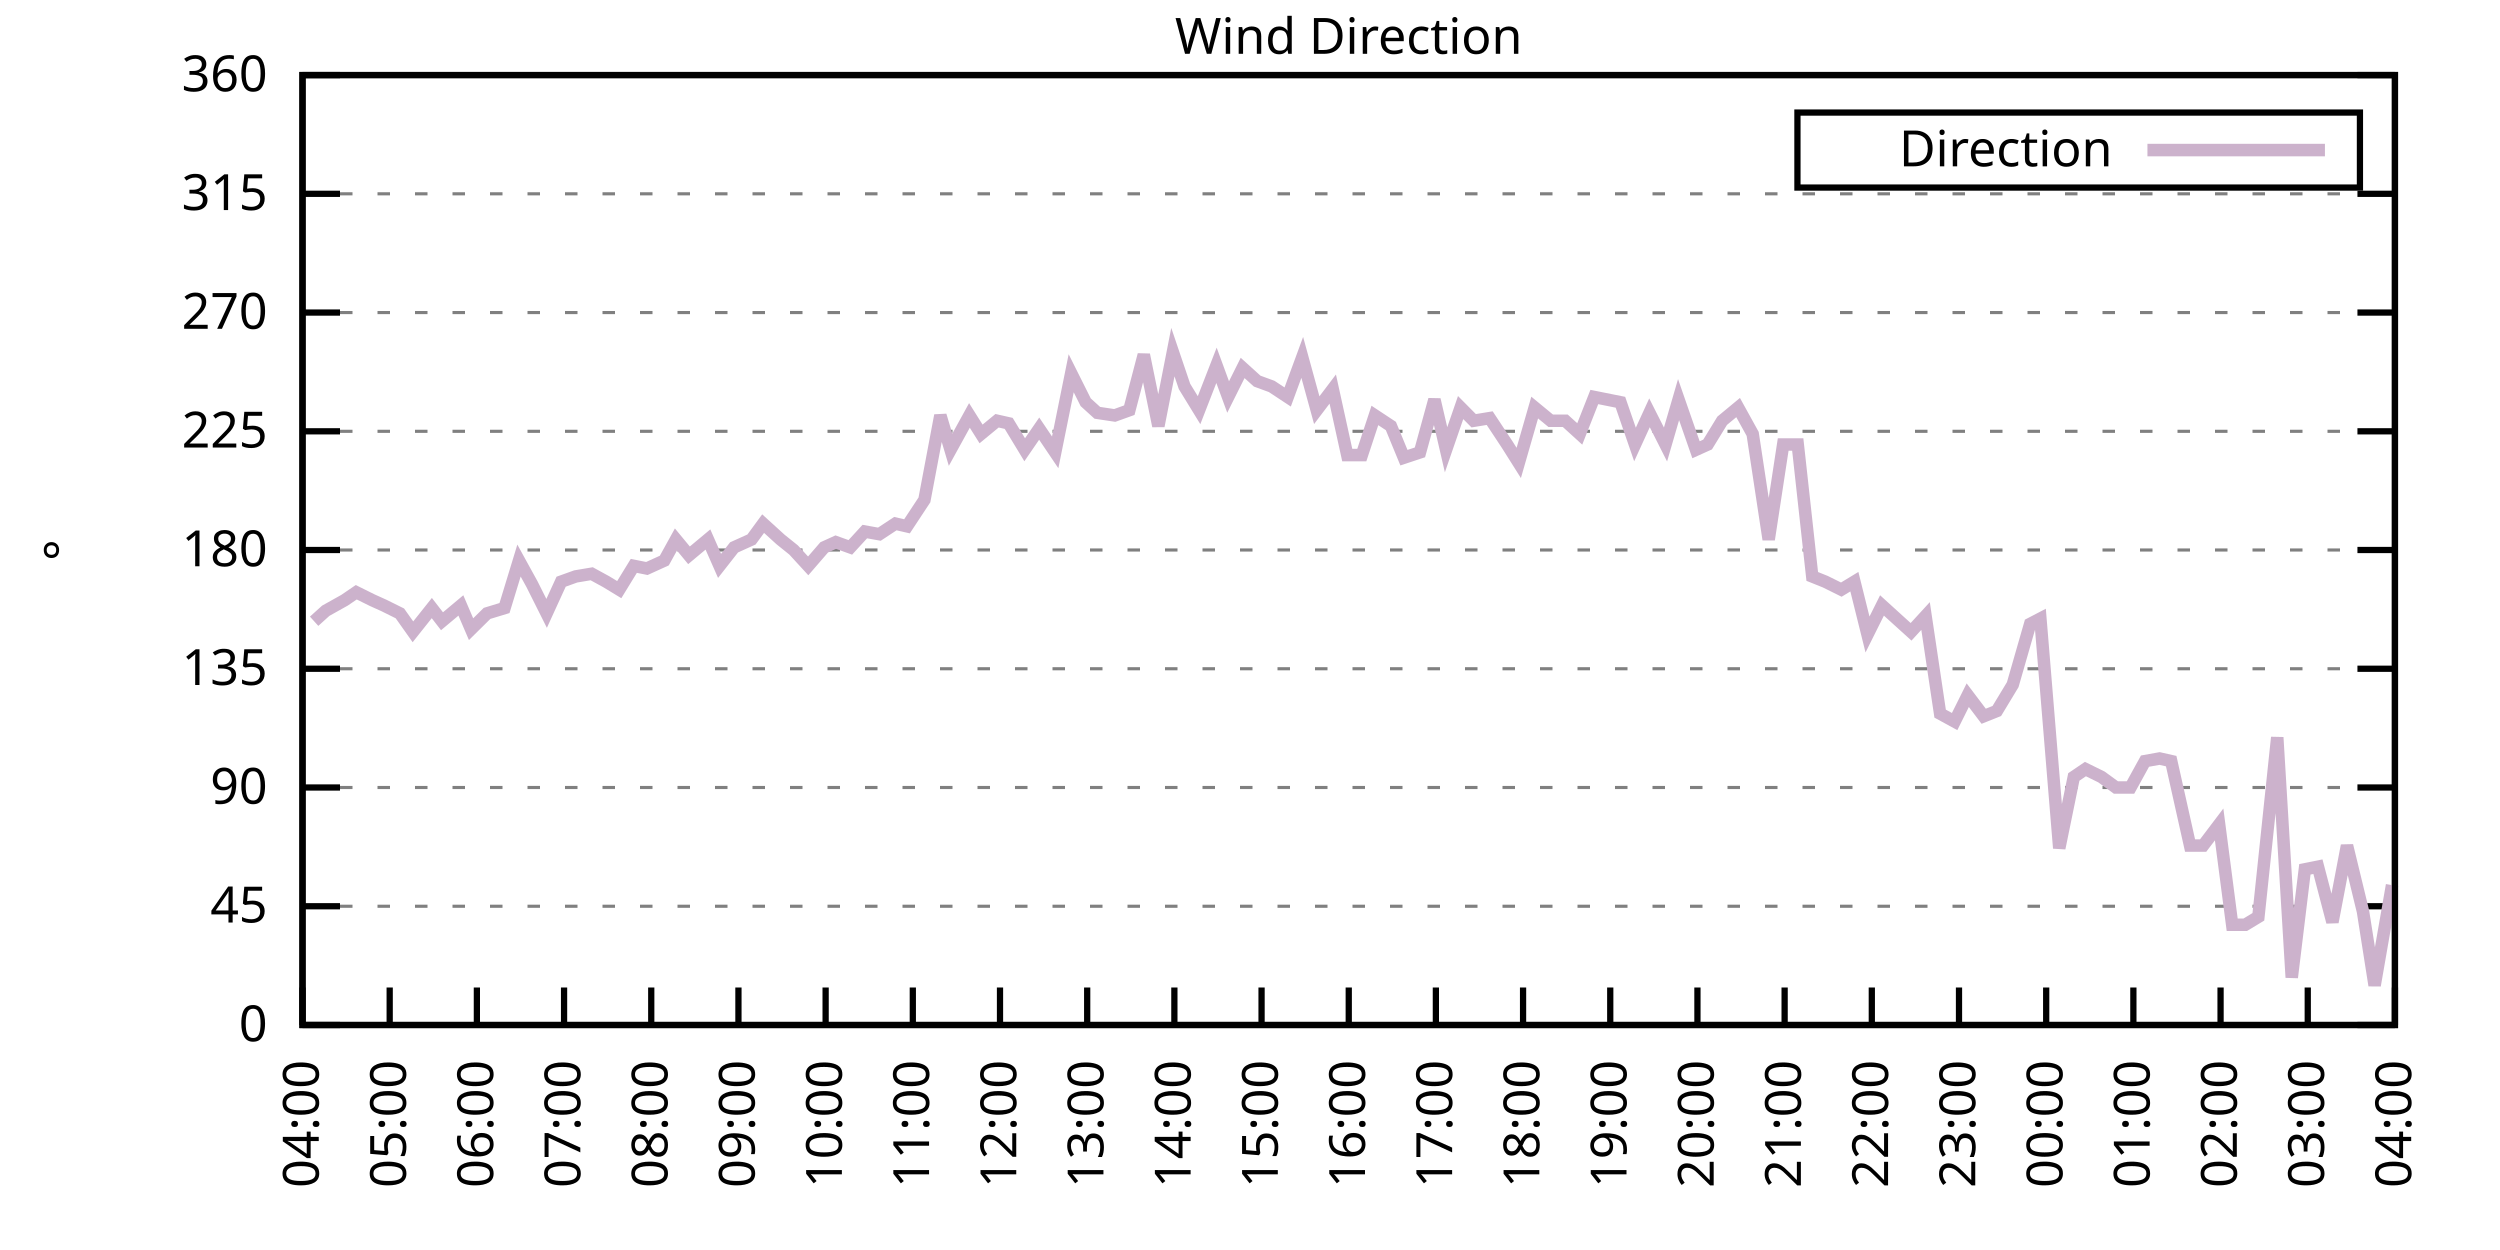
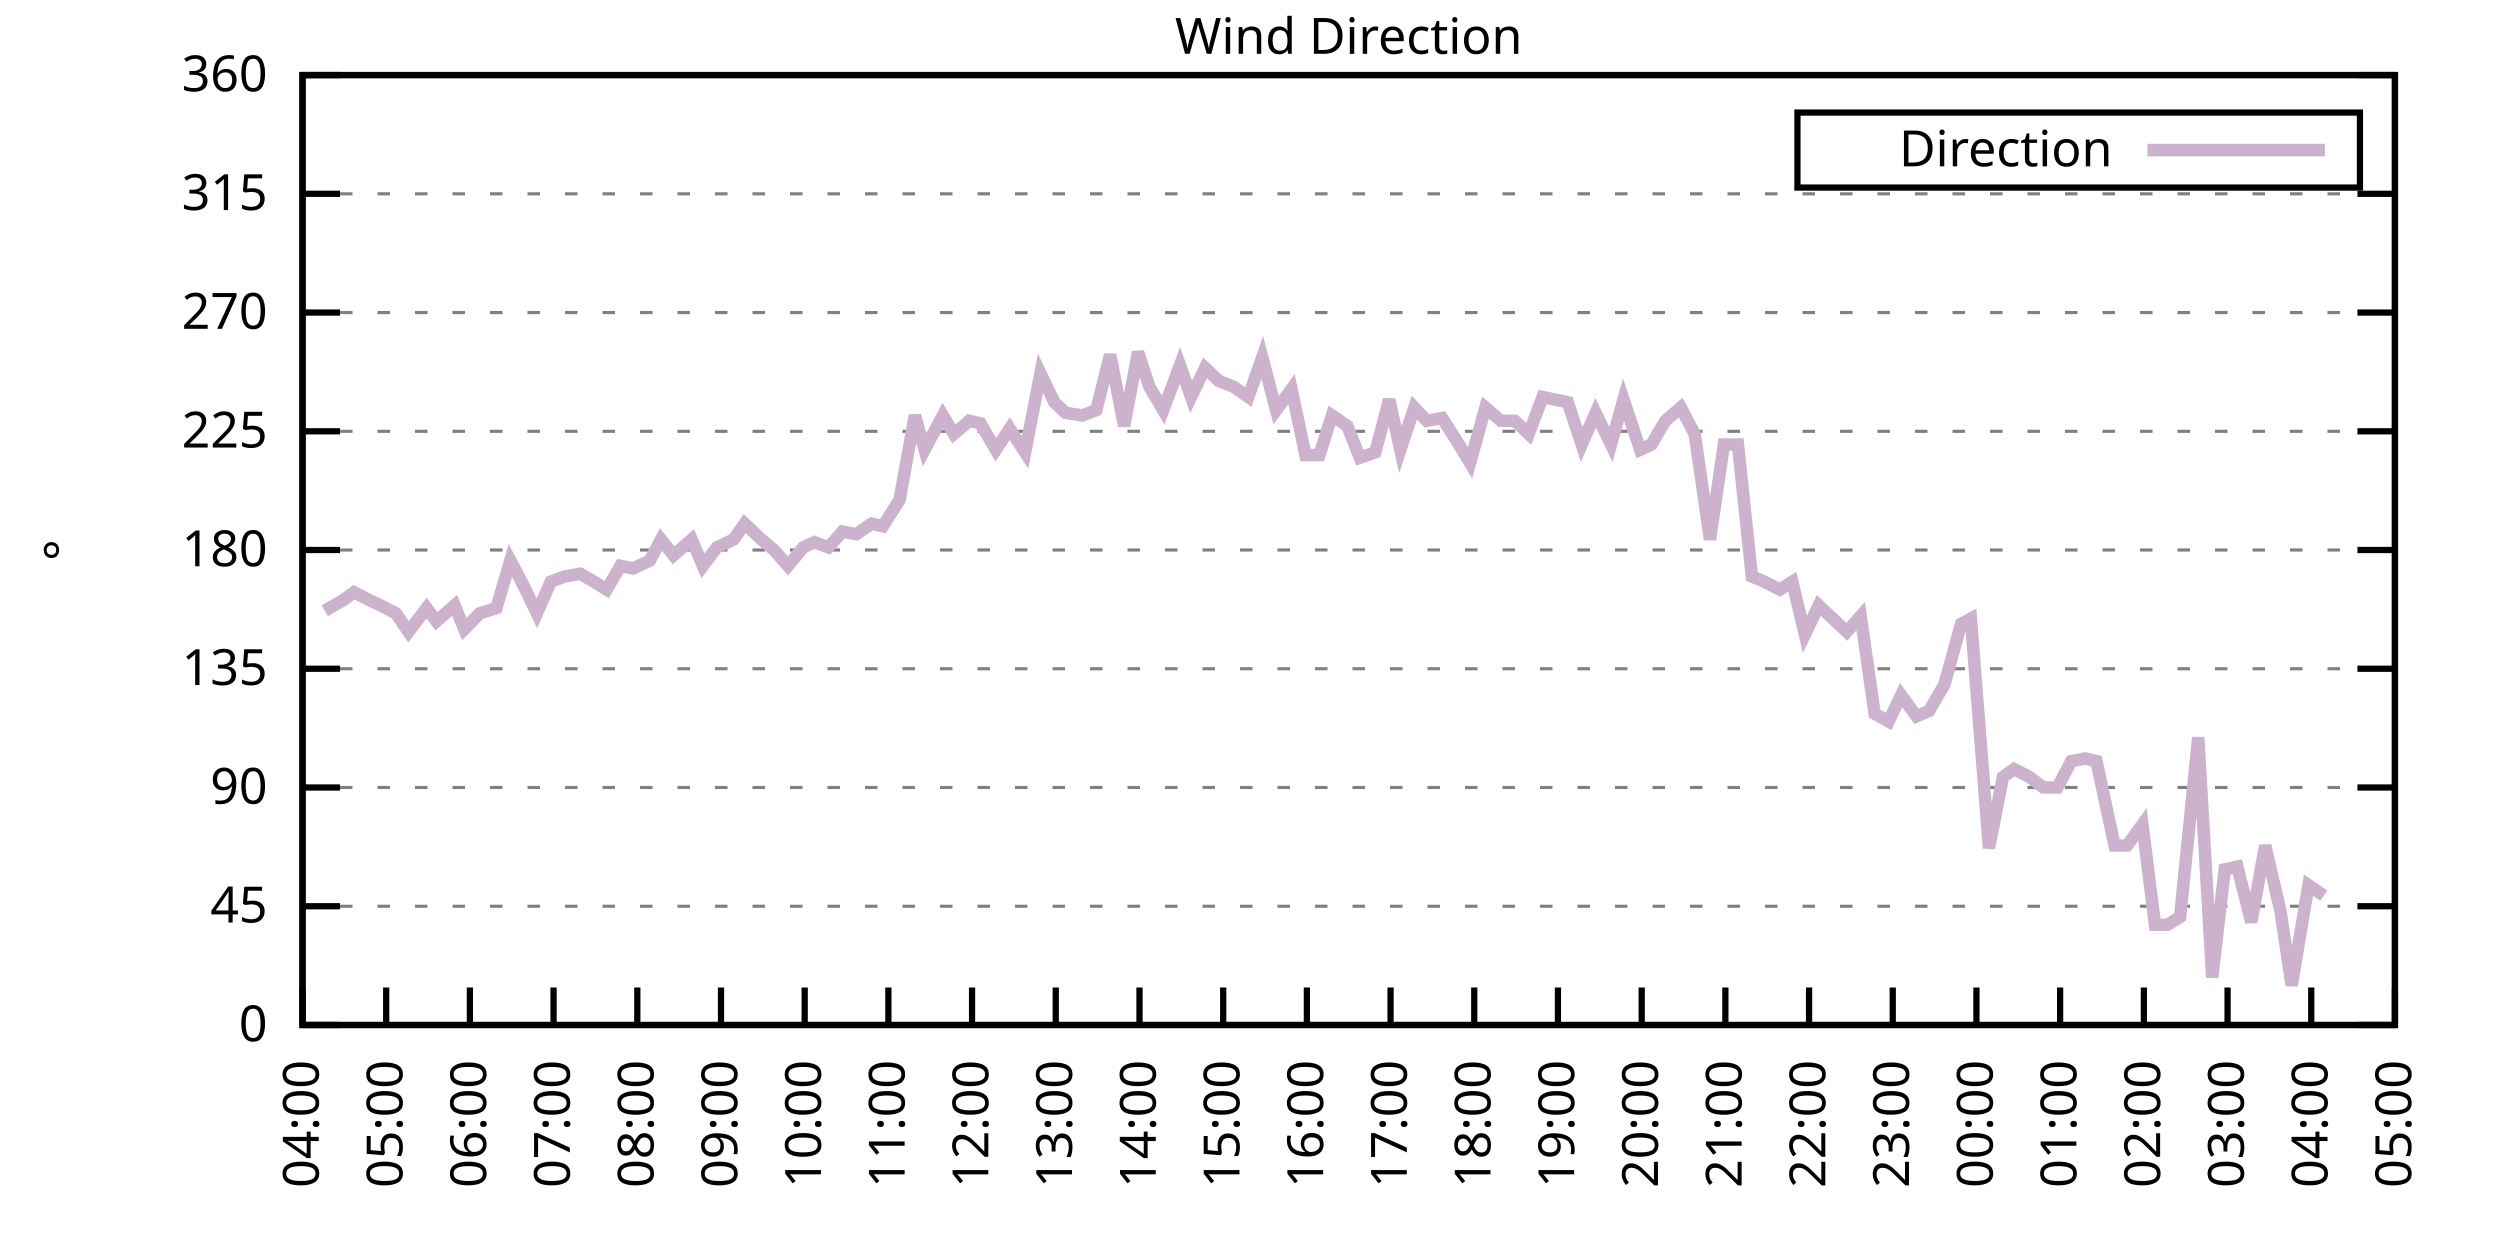
<svg xmlns="http://www.w3.org/2000/svg" xmlns:xlink="http://www.w3.org/1999/xlink" width="400" height="200" viewBox="0 0 400 200">
  <g id="gnuplot_canvas">
    <rect x="0" y="0" width="400" height="200" fill="none" />
    <defs>
      <circle id="gpDot" r="0.5" stroke-width="0.5" stroke="currentColor" />
      <path id="gpPt0" stroke-width="0.333" stroke="currentColor" d="M-1,0 h2 M0,-1 v2" />
      <path id="gpPt1" stroke-width="0.333" stroke="currentColor" d="M-1,-1 L1,1 M1,-1 L-1,1" />
      <path id="gpPt2" stroke-width="0.333" stroke="currentColor" d="M-1,0 L1,0 M0,-1 L0,1 M-1,-1 L1,1 M-1,1 L1,-1" />
      <rect id="gpPt3" stroke-width="0.333" stroke="currentColor" x="-1" y="-1" width="2" height="2" />
      <rect id="gpPt4" stroke-width="0.333" stroke="currentColor" fill="currentColor" x="-1" y="-1" width="2" height="2" />
      <circle id="gpPt5" stroke-width="0.333" stroke="currentColor" cx="0" cy="0" r="1" />
      <use xlink:href="#gpPt5" id="gpPt6" fill="currentColor" stroke="none" />
      <path id="gpPt7" stroke-width="0.333" stroke="currentColor" d="M0,-1.33 L-1.33,0.67 L1.33,0.67 z" />
      <use xlink:href="#gpPt7" id="gpPt8" fill="currentColor" stroke="none" />
      <use xlink:href="#gpPt7" id="gpPt9" stroke="currentColor" transform="rotate(180)" />
      <use xlink:href="#gpPt9" id="gpPt10" fill="currentColor" stroke="none" />
      <use xlink:href="#gpPt3" id="gpPt11" stroke="currentColor" transform="rotate(45)" />
      <use xlink:href="#gpPt11" id="gpPt12" fill="currentColor" stroke="none" />
      <path id="gpPt13" stroke-width="0.333" stroke="currentColor" d="M0,1.330 L1.265,0.411 L0.782,-1.067 L-0.782,-1.076 L-1.265,0.411 z" />
      <use xlink:href="#gpPt13" id="gpPt14" fill="currentColor" stroke="none" />
      <filter id="textbox" filterUnits="objectBoundingBox" x="0" y="0" height="1" width="1">
        <feFlood flood-color="white" flood-opacity="1" result="bgnd" />
        <feComposite in="SourceGraphic" in2="bgnd" operator="atop" />
      </filter>
      <filter id="greybox" filterUnits="objectBoundingBox" x="0" y="0" height="1" width="1">
        <feFlood flood-color="lightgrey" flood-opacity="1" result="grey" />
        <feComposite in="SourceGraphic" in2="grey" operator="atop" />
      </filter>
    </defs>
    <g fill="none" color="white" stroke="currentColor" stroke-width="1.00" stroke-linecap="butt" stroke-linejoin="miter">
</g>
    <g fill="none" color="black" stroke="currentColor" stroke-width="1.00" stroke-linecap="butt" stroke-linejoin="miter">
      <g stroke="none" shape-rendering="crispEdges">
        <polygon fill="rgb(255, 255, 255)" points="48.40,164.00 383.18,164.00 383.18,12.02 48.40,12.02 " />
      </g>
    </g>
    <g fill="none" color="black" stroke="currentColor" stroke-width="1.00" stroke-linecap="butt" stroke-linejoin="miter">
</g>
    <g fill="none" color="black" stroke="black" stroke-width="0.50" stroke-linecap="butt" stroke-linejoin="miter">
</g>
    <g fill="none" color="gray" stroke="currentColor" stroke-width="0.50" stroke-linecap="butt" stroke-linejoin="miter">
      <path stroke="gray" stroke-dasharray="2,4" class="gridline" d="M48.40,164.00 L383.19,164.00  " />
    </g>
    <g fill="none" color="gray" stroke="gray" stroke-width="1.00" stroke-linecap="butt" stroke-linejoin="miter">
</g>
    <g fill="none" color="black" stroke="currentColor" stroke-width="1.00" stroke-linecap="butt" stroke-linejoin="miter">
      <path stroke="black" d="M48.40,164.00 L54.40,164.00 M383.19,164.00 L377.19,164.00  " />
      <g transform="translate(42.80,166.60)" stroke="none" fill="black" font-family="Sans" font-size="8.00" text-anchor="end">
        <text>
          <tspan font-family="Sans"> 0</tspan>
        </text>
      </g>
    </g>
    <g fill="none" color="black" stroke="currentColor" stroke-width="1.00" stroke-linecap="butt" stroke-linejoin="miter">
</g>
    <g fill="none" color="black" stroke="black" stroke-width="0.50" stroke-linecap="butt" stroke-linejoin="miter">
</g>
    <g fill="none" color="gray" stroke="currentColor" stroke-width="0.50" stroke-linecap="butt" stroke-linejoin="miter">
      <path stroke="gray" stroke-dasharray="2,4" class="gridline" d="M48.40,145.00 L383.19,145.00  " />
    </g>
    <g fill="none" color="gray" stroke="gray" stroke-width="1.00" stroke-linecap="butt" stroke-linejoin="miter">
</g>
    <g fill="none" color="black" stroke="currentColor" stroke-width="1.00" stroke-linecap="butt" stroke-linejoin="miter">
      <path stroke="black" d="M48.40,145.00 L54.40,145.00 M383.19,145.00 L377.19,145.00  " />
      <g transform="translate(42.80,147.60)" stroke="none" fill="black" font-family="Sans" font-size="8.00" text-anchor="end">
        <text>
          <tspan font-family="Sans"> 45</tspan>
        </text>
      </g>
    </g>
    <g fill="none" color="black" stroke="currentColor" stroke-width="1.00" stroke-linecap="butt" stroke-linejoin="miter">
</g>
    <g fill="none" color="black" stroke="black" stroke-width="0.50" stroke-linecap="butt" stroke-linejoin="miter">
</g>
    <g fill="none" color="gray" stroke="currentColor" stroke-width="0.50" stroke-linecap="butt" stroke-linejoin="miter">
      <path stroke="gray" stroke-dasharray="2,4" class="gridline" d="M48.40,126.00 L383.19,126.00  " />
    </g>
    <g fill="none" color="gray" stroke="gray" stroke-width="1.00" stroke-linecap="butt" stroke-linejoin="miter">
</g>
    <g fill="none" color="black" stroke="currentColor" stroke-width="1.00" stroke-linecap="butt" stroke-linejoin="miter">
      <path stroke="black" d="M48.40,126.00 L54.40,126.00 M383.19,126.00 L377.19,126.00  " />
      <g transform="translate(42.80,128.60)" stroke="none" fill="black" font-family="Sans" font-size="8.00" text-anchor="end">
        <text>
          <tspan font-family="Sans"> 90</tspan>
        </text>
      </g>
    </g>
    <g fill="none" color="black" stroke="currentColor" stroke-width="1.00" stroke-linecap="butt" stroke-linejoin="miter">
</g>
    <g fill="none" color="black" stroke="black" stroke-width="0.50" stroke-linecap="butt" stroke-linejoin="miter">
</g>
    <g fill="none" color="gray" stroke="currentColor" stroke-width="0.50" stroke-linecap="butt" stroke-linejoin="miter">
      <path stroke="gray" stroke-dasharray="2,4" class="gridline" d="M48.40,107.00 L383.19,107.00  " />
    </g>
    <g fill="none" color="gray" stroke="gray" stroke-width="1.00" stroke-linecap="butt" stroke-linejoin="miter">
</g>
    <g fill="none" color="black" stroke="currentColor" stroke-width="1.00" stroke-linecap="butt" stroke-linejoin="miter">
      <path stroke="black" d="M48.40,107.00 L54.40,107.00 M383.19,107.00 L377.19,107.00  " />
      <g transform="translate(42.80,109.60)" stroke="none" fill="black" font-family="Sans" font-size="8.00" text-anchor="end">
        <text>
          <tspan font-family="Sans"> 135</tspan>
        </text>
      </g>
    </g>
    <g fill="none" color="black" stroke="currentColor" stroke-width="1.00" stroke-linecap="butt" stroke-linejoin="miter">
</g>
    <g fill="none" color="black" stroke="black" stroke-width="0.50" stroke-linecap="butt" stroke-linejoin="miter">
</g>
    <g fill="none" color="gray" stroke="currentColor" stroke-width="0.50" stroke-linecap="butt" stroke-linejoin="miter">
      <path stroke="gray" stroke-dasharray="2,4" class="gridline" d="M48.40,88.00 L383.19,88.00  " />
    </g>
    <g fill="none" color="gray" stroke="gray" stroke-width="1.00" stroke-linecap="butt" stroke-linejoin="miter">
</g>
    <g fill="none" color="black" stroke="currentColor" stroke-width="1.00" stroke-linecap="butt" stroke-linejoin="miter">
      <path stroke="black" d="M48.40,88.00 L54.40,88.00 M383.19,88.00 L377.19,88.00  " />
      <g transform="translate(42.80,90.60)" stroke="none" fill="black" font-family="Sans" font-size="8.00" text-anchor="end">
        <text>
          <tspan font-family="Sans"> 180</tspan>
        </text>
      </g>
    </g>
    <g fill="none" color="black" stroke="currentColor" stroke-width="1.00" stroke-linecap="butt" stroke-linejoin="miter">
</g>
    <g fill="none" color="black" stroke="black" stroke-width="0.50" stroke-linecap="butt" stroke-linejoin="miter">
</g>
    <g fill="none" color="gray" stroke="currentColor" stroke-width="0.50" stroke-linecap="butt" stroke-linejoin="miter">
      <path stroke="gray" stroke-dasharray="2,4" class="gridline" d="M48.40,69.01 L383.19,69.01  " />
    </g>
    <g fill="none" color="gray" stroke="gray" stroke-width="1.00" stroke-linecap="butt" stroke-linejoin="miter">
</g>
    <g fill="none" color="black" stroke="currentColor" stroke-width="1.00" stroke-linecap="butt" stroke-linejoin="miter">
      <path stroke="black" d="M48.40,69.01 L54.40,69.01 M383.19,69.01 L377.19,69.01  " />
      <g transform="translate(42.80,71.61)" stroke="none" fill="black" font-family="Sans" font-size="8.00" text-anchor="end">
        <text>
          <tspan font-family="Sans"> 225</tspan>
        </text>
      </g>
    </g>
    <g fill="none" color="black" stroke="currentColor" stroke-width="1.00" stroke-linecap="butt" stroke-linejoin="miter">
</g>
    <g fill="none" color="black" stroke="black" stroke-width="0.50" stroke-linecap="butt" stroke-linejoin="miter">
</g>
    <g fill="none" color="gray" stroke="currentColor" stroke-width="0.50" stroke-linecap="butt" stroke-linejoin="miter">
      <path stroke="gray" stroke-dasharray="2,4" class="gridline" d="M48.40,50.01 L383.19,50.01  " />
    </g>
    <g fill="none" color="gray" stroke="gray" stroke-width="1.00" stroke-linecap="butt" stroke-linejoin="miter">
</g>
    <g fill="none" color="black" stroke="currentColor" stroke-width="1.00" stroke-linecap="butt" stroke-linejoin="miter">
      <path stroke="black" d="M48.40,50.01 L54.40,50.01 M383.19,50.01 L377.19,50.01  " />
      <g transform="translate(42.80,52.61)" stroke="none" fill="black" font-family="Sans" font-size="8.00" text-anchor="end">
        <text>
          <tspan font-family="Sans"> 270</tspan>
        </text>
      </g>
    </g>
    <g fill="none" color="black" stroke="currentColor" stroke-width="1.00" stroke-linecap="butt" stroke-linejoin="miter">
</g>
    <g fill="none" color="black" stroke="black" stroke-width="0.50" stroke-linecap="butt" stroke-linejoin="miter">
</g>
    <g fill="none" color="gray" stroke="currentColor" stroke-width="0.50" stroke-linecap="butt" stroke-linejoin="miter">
      <path stroke="gray" stroke-dasharray="2,4" class="gridline" d="M48.40,31.01 L383.19,31.01  " />
    </g>
    <g fill="none" color="gray" stroke="gray" stroke-width="1.00" stroke-linecap="butt" stroke-linejoin="miter">
</g>
    <g fill="none" color="black" stroke="currentColor" stroke-width="1.00" stroke-linecap="butt" stroke-linejoin="miter">
      <path stroke="black" d="M48.40,31.01 L54.40,31.01 M383.19,31.01 L377.19,31.01  " />
      <g transform="translate(42.80,33.61)" stroke="none" fill="black" font-family="Sans" font-size="8.00" text-anchor="end">
        <text>
          <tspan font-family="Sans"> 315</tspan>
        </text>
      </g>
    </g>
    <g fill="none" color="black" stroke="currentColor" stroke-width="1.00" stroke-linecap="butt" stroke-linejoin="miter">
</g>
    <g fill="none" color="black" stroke="black" stroke-width="0.50" stroke-linecap="butt" stroke-linejoin="miter">
</g>
    <g fill="none" color="gray" stroke="currentColor" stroke-width="0.50" stroke-linecap="butt" stroke-linejoin="miter">
      <path stroke="gray" stroke-dasharray="2,4" class="gridline" d="M48.40,12.01 L383.19,12.01  " />
    </g>
    <g fill="none" color="gray" stroke="gray" stroke-width="1.00" stroke-linecap="butt" stroke-linejoin="miter">
</g>
    <g fill="none" color="black" stroke="currentColor" stroke-width="1.00" stroke-linecap="butt" stroke-linejoin="miter">
      <path stroke="black" d="M48.40,12.01 L54.40,12.01 M383.19,12.01 L377.19,12.01  " />
      <g transform="translate(42.80,14.61)" stroke="none" fill="black" font-family="Sans" font-size="8.00" text-anchor="end">
        <text>
          <tspan font-family="Sans"> 360</tspan>
        </text>
      </g>
    </g>
    <g fill="none" color="black" stroke="currentColor" stroke-width="1.00" stroke-linecap="butt" stroke-linejoin="miter">
      <path stroke="black" d="M48.40,164.00 L48.40,158.00  " />
      <g transform="translate(51.00,169.60) rotate(270.00)" stroke="none" fill="black" font-family="Sans" font-size="8.00" text-anchor="end">
        <text>
          <tspan font-family="Sans">04:00</tspan>
        </text>
      </g>
    </g>
    <g fill="none" color="black" stroke="currentColor" stroke-width="1.00" stroke-linecap="butt" stroke-linejoin="miter">
-       <path stroke="black" d="M62.35,164.00 L62.35,158.00  " />
-       <g transform="translate(64.95,169.60) rotate(270.00)" stroke="none" fill="black" font-family="Sans" font-size="8.00" text-anchor="end">
+       <path stroke="black" d="M61.79,164.00 L61.79,158.00  " />
+       <g transform="translate(64.39,169.60) rotate(270.00)" stroke="none" fill="black" font-family="Sans" font-size="8.00" text-anchor="end">
        <text>
          <tspan font-family="Sans">05:00</tspan>
        </text>
      </g>
    </g>
    <g fill="none" color="black" stroke="currentColor" stroke-width="1.00" stroke-linecap="butt" stroke-linejoin="miter">
-       <path stroke="black" d="M76.30,164.00 L76.30,158.00  " />
-       <g transform="translate(78.90,169.60) rotate(270.00)" stroke="none" fill="black" font-family="Sans" font-size="8.00" text-anchor="end">
+       <path stroke="black" d="M75.18,164.00 L75.18,158.00  " />
+       <g transform="translate(77.78,169.60) rotate(270.00)" stroke="none" fill="black" font-family="Sans" font-size="8.00" text-anchor="end">
        <text>
          <tspan font-family="Sans">06:00</tspan>
        </text>
      </g>
    </g>
    <g fill="none" color="black" stroke="currentColor" stroke-width="1.00" stroke-linecap="butt" stroke-linejoin="miter">
-       <path stroke="black" d="M90.25,164.00 L90.25,158.00  " />
-       <g transform="translate(92.85,169.60) rotate(270.00)" stroke="none" fill="black" font-family="Sans" font-size="8.00" text-anchor="end">
+       <path stroke="black" d="M88.57,164.00 L88.57,158.00  " />
+       <g transform="translate(91.17,169.60) rotate(270.00)" stroke="none" fill="black" font-family="Sans" font-size="8.00" text-anchor="end">
        <text>
          <tspan font-family="Sans">07:00</tspan>
        </text>
      </g>
    </g>
    <g fill="none" color="black" stroke="currentColor" stroke-width="1.00" stroke-linecap="butt" stroke-linejoin="miter">
-       <path stroke="black" d="M104.20,164.00 L104.20,158.00  " />
-       <g transform="translate(106.80,169.60) rotate(270.00)" stroke="none" fill="black" font-family="Sans" font-size="8.00" text-anchor="end">
+       <path stroke="black" d="M101.97,164.00 L101.97,158.00  " />
+       <g transform="translate(104.57,169.60) rotate(270.00)" stroke="none" fill="black" font-family="Sans" font-size="8.00" text-anchor="end">
        <text>
          <tspan font-family="Sans">08:00</tspan>
        </text>
      </g>
    </g>
    <g fill="none" color="black" stroke="currentColor" stroke-width="1.00" stroke-linecap="butt" stroke-linejoin="miter">
-       <path stroke="black" d="M118.15,164.00 L118.15,158.00  " />
-       <g transform="translate(120.75,169.60) rotate(270.00)" stroke="none" fill="black" font-family="Sans" font-size="8.00" text-anchor="end">
+       <path stroke="black" d="M115.36,164.00 L115.36,158.00  " />
+       <g transform="translate(117.96,169.60) rotate(270.00)" stroke="none" fill="black" font-family="Sans" font-size="8.00" text-anchor="end">
        <text>
          <tspan font-family="Sans">09:00</tspan>
        </text>
      </g>
    </g>
    <g fill="none" color="black" stroke="currentColor" stroke-width="1.00" stroke-linecap="butt" stroke-linejoin="miter">
-       <path stroke="black" d="M132.10,164.00 L132.10,158.00  " />
-       <g transform="translate(134.70,169.60) rotate(270.00)" stroke="none" fill="black" font-family="Sans" font-size="8.00" text-anchor="end">
+       <path stroke="black" d="M128.75,164.00 L128.75,158.00  " />
+       <g transform="translate(131.35,169.60) rotate(270.00)" stroke="none" fill="black" font-family="Sans" font-size="8.00" text-anchor="end">
        <text>
          <tspan font-family="Sans">10:00</tspan>
        </text>
      </g>
    </g>
    <g fill="none" color="black" stroke="currentColor" stroke-width="1.00" stroke-linecap="butt" stroke-linejoin="miter">
-       <path stroke="black" d="M146.05,164.00 L146.05,158.00  " />
-       <g transform="translate(148.65,169.60) rotate(270.00)" stroke="none" fill="black" font-family="Sans" font-size="8.00" text-anchor="end">
+       <path stroke="black" d="M142.14,164.00 L142.14,158.00  " />
+       <g transform="translate(144.74,169.60) rotate(270.00)" stroke="none" fill="black" font-family="Sans" font-size="8.00" text-anchor="end">
        <text>
          <tspan font-family="Sans">11:00</tspan>
        </text>
      </g>
    </g>
    <g fill="none" color="black" stroke="currentColor" stroke-width="1.00" stroke-linecap="butt" stroke-linejoin="miter">
-       <path stroke="black" d="M160.00,164.00 L160.00,158.00  " />
-       <g transform="translate(162.60,169.60) rotate(270.00)" stroke="none" fill="black" font-family="Sans" font-size="8.00" text-anchor="end">
+       <path stroke="black" d="M155.53,164.00 L155.53,158.00  " />
+       <g transform="translate(158.13,169.60) rotate(270.00)" stroke="none" fill="black" font-family="Sans" font-size="8.00" text-anchor="end">
        <text>
          <tspan font-family="Sans">12:00</tspan>
        </text>
      </g>
    </g>
    <g fill="none" color="black" stroke="currentColor" stroke-width="1.00" stroke-linecap="butt" stroke-linejoin="miter">
-       <path stroke="black" d="M173.95,164.00 L173.95,158.00  " />
-       <g transform="translate(176.55,169.60) rotate(270.00)" stroke="none" fill="black" font-family="Sans" font-size="8.00" text-anchor="end">
+       <path stroke="black" d="M168.92,164.00 L168.92,158.00  " />
+       <g transform="translate(171.52,169.60) rotate(270.00)" stroke="none" fill="black" font-family="Sans" font-size="8.00" text-anchor="end">
        <text>
          <tspan font-family="Sans">13:00</tspan>
        </text>
      </g>
    </g>
    <g fill="none" color="black" stroke="currentColor" stroke-width="1.00" stroke-linecap="butt" stroke-linejoin="miter">
-       <path stroke="black" d="M187.90,164.00 L187.90,158.00  " />
-       <g transform="translate(190.50,169.60) rotate(270.00)" stroke="none" fill="black" font-family="Sans" font-size="8.00" text-anchor="end">
+       <path stroke="black" d="M182.32,164.00 L182.32,158.00  " />
+       <g transform="translate(184.92,169.60) rotate(270.00)" stroke="none" fill="black" font-family="Sans" font-size="8.00" text-anchor="end">
        <text>
          <tspan font-family="Sans">14:00</tspan>
        </text>
      </g>
    </g>
    <g fill="none" color="black" stroke="currentColor" stroke-width="1.00" stroke-linecap="butt" stroke-linejoin="miter">
-       <path stroke="black" d="M201.85,164.00 L201.85,158.00  " />
-       <g transform="translate(204.45,169.60) rotate(270.00)" stroke="none" fill="black" font-family="Sans" font-size="8.00" text-anchor="end">
+       <path stroke="black" d="M195.71,164.00 L195.71,158.00  " />
+       <g transform="translate(198.31,169.60) rotate(270.00)" stroke="none" fill="black" font-family="Sans" font-size="8.00" text-anchor="end">
        <text>
          <tspan font-family="Sans">15:00</tspan>
        </text>
      </g>
    </g>
    <g fill="none" color="black" stroke="currentColor" stroke-width="1.00" stroke-linecap="butt" stroke-linejoin="miter">
-       <path stroke="black" d="M215.80,164.00 L215.80,158.00  " />
-       <g transform="translate(218.40,169.60) rotate(270.00)" stroke="none" fill="black" font-family="Sans" font-size="8.00" text-anchor="end">
+       <path stroke="black" d="M209.10,164.00 L209.10,158.00  " />
+       <g transform="translate(211.70,169.60) rotate(270.00)" stroke="none" fill="black" font-family="Sans" font-size="8.00" text-anchor="end">
        <text>
          <tspan font-family="Sans">16:00</tspan>
        </text>
      </g>
    </g>
    <g fill="none" color="black" stroke="currentColor" stroke-width="1.00" stroke-linecap="butt" stroke-linejoin="miter">
-       <path stroke="black" d="M229.74,164.00 L229.74,158.00  " />
-       <g transform="translate(232.34,169.60) rotate(270.00)" stroke="none" fill="black" font-family="Sans" font-size="8.00" text-anchor="end">
+       <path stroke="black" d="M222.49,164.00 L222.49,158.00  " />
+       <g transform="translate(225.09,169.60) rotate(270.00)" stroke="none" fill="black" font-family="Sans" font-size="8.00" text-anchor="end">
        <text>
          <tspan font-family="Sans">17:00</tspan>
        </text>
      </g>
    </g>
    <g fill="none" color="black" stroke="currentColor" stroke-width="1.00" stroke-linecap="butt" stroke-linejoin="miter">
-       <path stroke="black" d="M243.69,164.00 L243.69,158.00  " />
-       <g transform="translate(246.29,169.60) rotate(270.00)" stroke="none" fill="black" font-family="Sans" font-size="8.00" text-anchor="end">
+       <path stroke="black" d="M235.88,164.00 L235.88,158.00  " />
+       <g transform="translate(238.48,169.60) rotate(270.00)" stroke="none" fill="black" font-family="Sans" font-size="8.00" text-anchor="end">
        <text>
          <tspan font-family="Sans">18:00</tspan>
        </text>
      </g>
    </g>
    <g fill="none" color="black" stroke="currentColor" stroke-width="1.00" stroke-linecap="butt" stroke-linejoin="miter">
-       <path stroke="black" d="M257.64,164.00 L257.64,158.00  " />
-       <g transform="translate(260.24,169.60) rotate(270.00)" stroke="none" fill="black" font-family="Sans" font-size="8.00" text-anchor="end">
+       <path stroke="black" d="M249.27,164.00 L249.27,158.00  " />
+       <g transform="translate(251.87,169.60) rotate(270.00)" stroke="none" fill="black" font-family="Sans" font-size="8.00" text-anchor="end">
        <text>
          <tspan font-family="Sans">19:00</tspan>
        </text>
      </g>
    </g>
    <g fill="none" color="black" stroke="currentColor" stroke-width="1.00" stroke-linecap="butt" stroke-linejoin="miter">
-       <path stroke="black" d="M271.59,164.00 L271.59,158.00  " />
-       <g transform="translate(274.19,169.60) rotate(270.00)" stroke="none" fill="black" font-family="Sans" font-size="8.00" text-anchor="end">
+       <path stroke="black" d="M262.67,164.00 L262.67,158.00  " />
+       <g transform="translate(265.27,169.60) rotate(270.00)" stroke="none" fill="black" font-family="Sans" font-size="8.00" text-anchor="end">
        <text>
          <tspan font-family="Sans">20:00</tspan>
        </text>
      </g>
    </g>
    <g fill="none" color="black" stroke="currentColor" stroke-width="1.00" stroke-linecap="butt" stroke-linejoin="miter">
-       <path stroke="black" d="M285.54,164.00 L285.54,158.00  " />
-       <g transform="translate(288.14,169.60) rotate(270.00)" stroke="none" fill="black" font-family="Sans" font-size="8.00" text-anchor="end">
+       <path stroke="black" d="M276.06,164.00 L276.06,158.00  " />
+       <g transform="translate(278.66,169.60) rotate(270.00)" stroke="none" fill="black" font-family="Sans" font-size="8.00" text-anchor="end">
        <text>
          <tspan font-family="Sans">21:00</tspan>
        </text>
      </g>
    </g>
    <g fill="none" color="black" stroke="currentColor" stroke-width="1.00" stroke-linecap="butt" stroke-linejoin="miter">
-       <path stroke="black" d="M299.49,164.00 L299.49,158.00  " />
-       <g transform="translate(302.09,169.60) rotate(270.00)" stroke="none" fill="black" font-family="Sans" font-size="8.00" text-anchor="end">
+       <path stroke="black" d="M289.45,164.00 L289.45,158.00  " />
+       <g transform="translate(292.05,169.60) rotate(270.00)" stroke="none" fill="black" font-family="Sans" font-size="8.00" text-anchor="end">
        <text>
          <tspan font-family="Sans">22:00</tspan>
        </text>
      </g>
    </g>
    <g fill="none" color="black" stroke="currentColor" stroke-width="1.00" stroke-linecap="butt" stroke-linejoin="miter">
-       <path stroke="black" d="M313.44,164.00 L313.44,158.00  " />
-       <g transform="translate(316.04,169.60) rotate(270.00)" stroke="none" fill="black" font-family="Sans" font-size="8.00" text-anchor="end">
+       <path stroke="black" d="M302.84,164.00 L302.84,158.00  " />
+       <g transform="translate(305.44,169.60) rotate(270.00)" stroke="none" fill="black" font-family="Sans" font-size="8.00" text-anchor="end">
        <text>
          <tspan font-family="Sans">23:00</tspan>
        </text>
      </g>
    </g>
    <g fill="none" color="black" stroke="currentColor" stroke-width="1.00" stroke-linecap="butt" stroke-linejoin="miter">
-       <path stroke="black" d="M327.39,164.00 L327.39,158.00  " />
-       <g transform="translate(329.99,169.60) rotate(270.00)" stroke="none" fill="black" font-family="Sans" font-size="8.00" text-anchor="end">
+       <path stroke="black" d="M316.23,164.00 L316.23,158.00  " />
+       <g transform="translate(318.83,169.60) rotate(270.00)" stroke="none" fill="black" font-family="Sans" font-size="8.00" text-anchor="end">
        <text>
          <tspan font-family="Sans">00:00</tspan>
        </text>
      </g>
    </g>
    <g fill="none" color="black" stroke="currentColor" stroke-width="1.00" stroke-linecap="butt" stroke-linejoin="miter">
-       <path stroke="black" d="M341.34,164.00 L341.34,158.00  " />
-       <g transform="translate(343.94,169.60) rotate(270.00)" stroke="none" fill="black" font-family="Sans" font-size="8.00" text-anchor="end">
+       <path stroke="black" d="M329.62,164.00 L329.62,158.00  " />
+       <g transform="translate(332.22,169.60) rotate(270.00)" stroke="none" fill="black" font-family="Sans" font-size="8.00" text-anchor="end">
        <text>
          <tspan font-family="Sans">01:00</tspan>
        </text>
      </g>
    </g>
    <g fill="none" color="black" stroke="currentColor" stroke-width="1.00" stroke-linecap="butt" stroke-linejoin="miter">
-       <path stroke="black" d="M355.29,164.00 L355.29,158.00  " />
-       <g transform="translate(357.89,169.60) rotate(270.00)" stroke="none" fill="black" font-family="Sans" font-size="8.00" text-anchor="end">
+       <path stroke="black" d="M343.02,164.00 L343.02,158.00  " />
+       <g transform="translate(345.62,169.60) rotate(270.00)" stroke="none" fill="black" font-family="Sans" font-size="8.00" text-anchor="end">
        <text>
          <tspan font-family="Sans">02:00</tspan>
        </text>
      </g>
    </g>
    <g fill="none" color="black" stroke="currentColor" stroke-width="1.00" stroke-linecap="butt" stroke-linejoin="miter">
-       <path stroke="black" d="M369.24,164.00 L369.24,158.00  " />
-       <g transform="translate(371.84,169.60) rotate(270.00)" stroke="none" fill="black" font-family="Sans" font-size="8.00" text-anchor="end">
+       <path stroke="black" d="M356.41,164.00 L356.41,158.00  " />
+       <g transform="translate(359.01,169.60) rotate(270.00)" stroke="none" fill="black" font-family="Sans" font-size="8.00" text-anchor="end">
        <text>
          <tspan font-family="Sans">03:00</tspan>
+         </text>
+       </g>
+     </g>
+     <g fill="none" color="black" stroke="currentColor" stroke-width="1.00" stroke-linecap="butt" stroke-linejoin="miter">
+       <path stroke="black" d="M369.80,164.00 L369.80,158.00  " />
+       <g transform="translate(372.40,169.60) rotate(270.00)" stroke="none" fill="black" font-family="Sans" font-size="8.00" text-anchor="end">
+         <text>
+           <tspan font-family="Sans">04:00</tspan>
        </text>
      </g>
    </g>
    <g fill="none" color="black" stroke="currentColor" stroke-width="1.00" stroke-linecap="butt" stroke-linejoin="miter">
      <path stroke="black" d="M383.19,164.00 L383.19,158.00  " />
      <g transform="translate(385.79,169.60) rotate(270.00)" stroke="none" fill="black" font-family="Sans" font-size="8.00" text-anchor="end">
        <text>
-           <tspan font-family="Sans">04:00</tspan>
+           <tspan font-family="Sans">05:00</tspan>
        </text>
      </g>
    </g>
    <g fill="none" color="black" stroke="currentColor" stroke-width="1.00" stroke-linecap="butt" stroke-linejoin="miter">
</g>
    <g fill="none" color="black" stroke="currentColor" stroke-width="1.00" stroke-linecap="butt" stroke-linejoin="miter">
      <path stroke="black" d="M48.40,12.01 L48.40,164.00 L383.19,164.00 L383.19,12.01 L48.40,12.01 Z  " />
    </g>
    <g fill="none" color="black" stroke="currentColor" stroke-width="1.00" stroke-linecap="butt" stroke-linejoin="miter">
</g>
    <g fill="none" color="black" stroke="currentColor" stroke-width="1.00" stroke-linecap="butt" stroke-linejoin="miter">
      <path stroke="black" d="M287.59,30.01 L287.59,18.01 L377.59,18.01 L377.59,30.01 L287.59,30.01 Z  " />
    </g>
    <g id="Wind_direction_plot_1">
      <g fill="none" color="white" stroke="black" stroke-width="2.00" stroke-linecap="butt" stroke-linejoin="miter">
</g>
      <g fill="none" color="black" stroke="currentColor" stroke-width="2.00" stroke-linecap="butt" stroke-linejoin="miter">
        <g transform="translate(337.99,26.61)" stroke="none" fill="black" font-family="Sans" font-size="8.00" text-anchor="end">
          <text>
            <tspan font-family="Sans">Direction</tspan>
          </text>
        </g>
      </g>
      <g fill="none" color="black" stroke="currentColor" stroke-width="2.00" stroke-linecap="butt" stroke-linejoin="miter">
-         <path stroke="rgb(204, 178, 204)" d="M343.59,24.01 L371.99,24.01 M50.26,99.40 L52.12,97.72 L55.14,96.03 L57.00,94.76 L59.56,96.03 L61.42,96.87   L63.98,98.14 L66.07,101.09 L69.09,97.29 L70.72,99.40 L73.74,96.87 L75.37,100.67 L77.93,98.14 L80.72,97.29   L83.04,89.69 L85.13,93.49 L87.46,98.14 L89.78,93.07 L92.11,92.23 L94.67,91.80 L96.99,93.07 L99.08,94.34   L101.41,90.54 L103.50,90.96 L106.29,89.69 L108.15,86.32 L110.24,88.85 L113.27,86.32 L115.13,90.54 L117.45,87.58   L120.24,86.32 L122.10,83.78 L124.89,86.32 L126.98,88.00 L129.31,90.54 L131.87,87.58 L133.72,86.74 L136.05,87.58   L138.37,85.05 L140.70,85.47 L143.26,83.78 L145.12,84.21 L147.91,79.98 L150.46,66.47 L152.09,71.96 L155.11,66.47   L156.97,69.43 L159.53,67.32 L161.39,67.74 L163.95,71.96 L166.27,68.58 L168.83,72.38 L171.39,59.72 L173.71,64.36   L175.57,66.05 L178.36,66.47 L180.69,65.63 L183.01,56.76 L185.34,68.16 L187.66,56.34 L189.52,61.83 L191.85,65.63   L194.64,58.45 L196.50,63.52 L198.82,58.87 L201.15,60.98 L203.47,61.83 L206.03,63.52 L208.36,57.18 L210.68,65.63   L213.24,62.25 L215.56,72.81 L217.89,72.81 L219.98,66.47 L222.54,68.16 L224.63,73.23 L227.19,72.38 L229.51,63.94   L231.37,71.96 L233.70,65.21 L235.79,67.32 L238.35,66.90 L241.14,71.12 L243.00,74.07 L245.55,65.21 L248.11,67.32   L250.44,67.32 L252.76,69.43 L255.09,63.52 L259.27,64.36 L261.60,71.12 L263.92,66.05 L266.48,71.12 L268.57,63.94   L271.36,71.96 L273.22,71.12 L275.55,67.32 L278.10,65.21 L280.43,69.43 L282.99,86.32 L285.31,71.12 L287.64,71.12   L289.96,92.23 L292.05,93.07 L294.61,94.34 L296.70,93.07 L298.80,101.52 L301.12,96.87 L303.44,98.98 L305.77,101.09   L308.09,98.56 L310.42,114.18 L312.74,115.45 L314.84,111.23 L317.39,114.60 L319.49,113.76 L322.04,109.54 L324.83,99.83   L326.46,98.98 L329.48,135.71 L331.81,124.31 L333.67,123.05 L336.23,124.31 L338.55,126.00 L340.88,126.00 L343.20,121.78   L345.53,121.36 L347.39,121.78 L350.41,135.29 L352.50,135.29 L355.06,131.91 L357.15,147.96 L359.24,147.96 L361.34,146.69   L364.36,117.98 L366.68,156.40 L368.78,139.09 L370.87,138.67 L373.19,147.53 L375.52,135.29 L378.08,145.85 L379.94,157.67   L382.73,141.62  " />
+         <path stroke="rgb(204, 178, 204)" d="M343.59,24.01 L371.99,24.01 M51.97,97.72 L54.87,96.03 L56.66,94.76 L59.11,96.03 L60.90,96.87 L63.35,98.14   L65.36,101.09 L68.26,97.29 L69.83,99.40 L72.73,96.87 L74.29,100.67 L76.75,98.14 L79.42,97.29 L81.66,89.69   L83.66,93.49 L85.90,98.14 L88.13,93.07 L90.36,92.23 L92.82,91.80 L95.05,93.07 L97.06,94.34 L99.29,90.54   L101.30,90.96 L103.98,89.69 L105.76,86.32 L107.77,88.85 L110.67,86.32 L112.46,90.54 L114.69,87.58 L117.37,86.32   L119.15,83.78 L121.83,86.32 L123.84,88.00 L126.07,90.54 L128.53,87.58 L130.31,86.74 L132.54,87.58 L134.78,85.05   L137.01,85.47 L139.46,83.78 L141.25,84.21 L143.93,79.98 L146.38,66.47 L147.94,71.96 L150.85,66.47 L152.63,69.43   L155.09,67.32 L156.87,67.74 L159.33,71.96 L161.56,68.58 L164.01,72.38 L166.47,59.72 L168.70,64.36 L170.49,66.05   L173.17,66.47 L175.40,65.63 L177.63,56.76 L179.86,68.16 L182.09,56.34 L183.88,61.83 L186.11,65.63 L188.79,58.45   L190.57,63.52 L192.81,58.87 L195.04,60.98 L197.27,61.83 L199.73,63.52 L201.96,57.18 L204.19,65.63 L206.64,62.25   L208.88,72.81 L211.11,72.81 L213.12,66.47 L215.57,68.16 L217.58,73.23 L220.04,72.38 L222.27,63.94 L224.05,71.96   L226.29,65.21 L228.29,67.32 L230.75,66.90 L233.43,71.12 L235.21,74.07 L237.67,65.21 L240.12,67.32 L242.36,67.32   L244.59,69.43 L246.82,63.52 L250.84,64.36 L253.07,71.12 L255.30,66.05 L257.76,71.12 L259.76,63.94 L262.44,71.96   L264.23,71.12 L266.46,67.32 L268.92,65.21 L271.15,69.43 L273.60,86.32 L275.83,71.12 L278.07,71.12 L280.30,92.23   L282.31,93.07 L284.76,94.34 L286.77,93.07 L288.78,101.52 L291.01,96.87 L293.24,98.98 L295.48,101.09 L297.71,98.56   L299.94,114.18 L302.17,115.45 L304.18,111.23 L306.63,114.60 L308.64,113.76 L311.10,109.54 L313.78,99.83 L315.34,98.98   L318.24,135.71 L320.47,124.31 L322.26,123.05 L324.71,124.31 L326.95,126.00 L329.18,126.00 L331.41,121.78 L333.64,121.36   L335.43,121.78 L338.33,135.29 L340.34,135.29 L342.79,131.91 L344.80,147.96 L346.81,147.96 L348.82,146.69 L351.72,117.98   L353.95,156.40 L355.96,139.09 L357.97,138.67 L360.20,147.53 L362.43,135.29 L364.89,145.85 L366.67,157.67 L369.35,141.62   L371.81,143.31  " />
      </g>
    </g>
    <g fill="none" color="black" stroke="currentColor" stroke-width="2.00" stroke-linecap="butt" stroke-linejoin="miter">
</g>
    <g fill="none" color="black" stroke="black" stroke-width="1.00" stroke-linecap="butt" stroke-linejoin="miter">
</g>
    <g fill="none" color="black" stroke="currentColor" stroke-width="1.00" stroke-linecap="butt" stroke-linejoin="miter">
      <path stroke="black" d="M48.40,12.01 L48.40,164.00 L383.19,164.00 L383.19,12.01 L48.40,12.01 Z  " />
      <g transform="translate(12.80,88.01) rotate(270.00)" stroke="none" fill="black" font-family="Sans" font-size="8.00" text-anchor="middle">
        <text>
          <tspan font-family="Sans">°</tspan>
        </text>
      </g>
    </g>
    <g fill="none" color="black" stroke="currentColor" stroke-width="1.00" stroke-linecap="butt" stroke-linejoin="miter">
</g>
    <g fill="none" color="black" stroke="currentColor" stroke-width="1.00" stroke-linecap="butt" stroke-linejoin="miter">
      <g transform="translate(215.79,8.61)" stroke="none" fill="black" font-family="Sans" font-size="8.00" text-anchor="middle">
        <text>
          <tspan font-family="Sans">Wind Direction</tspan>
        </text>
      </g>
    </g>
    <g fill="none" color="black" stroke="currentColor" stroke-width="1.00" stroke-linecap="butt" stroke-linejoin="miter">
</g>
  </g>
</svg>
